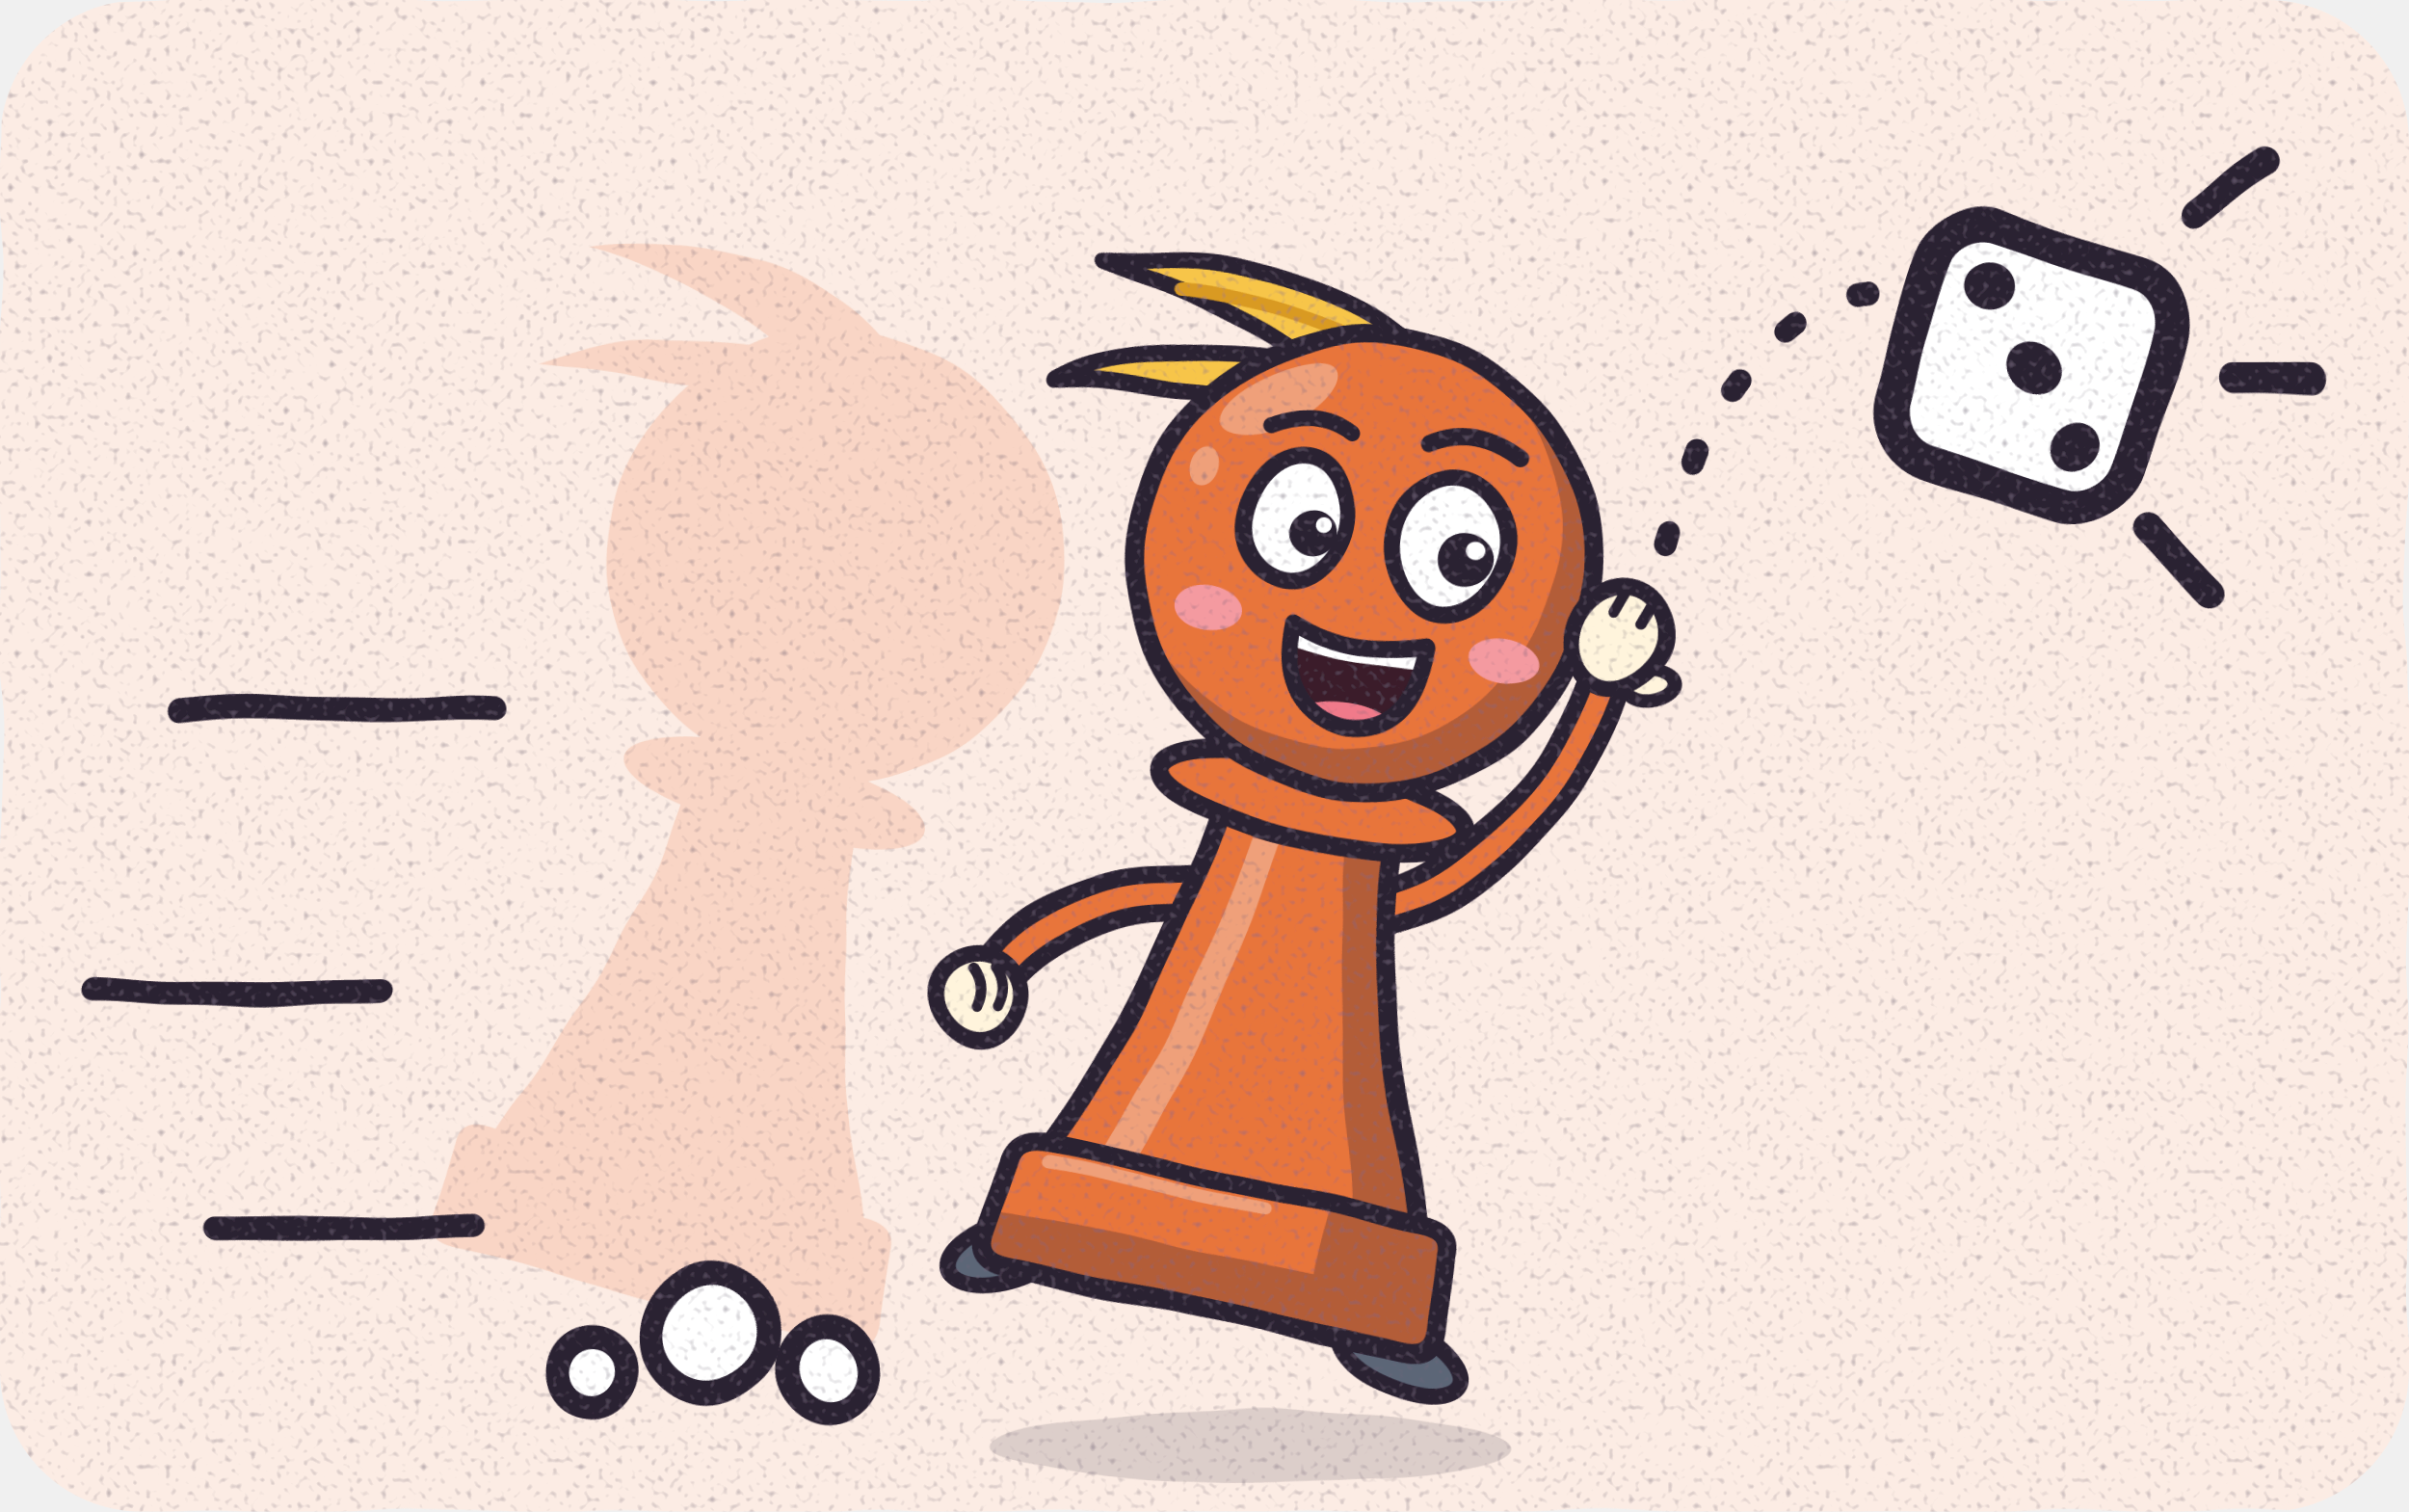
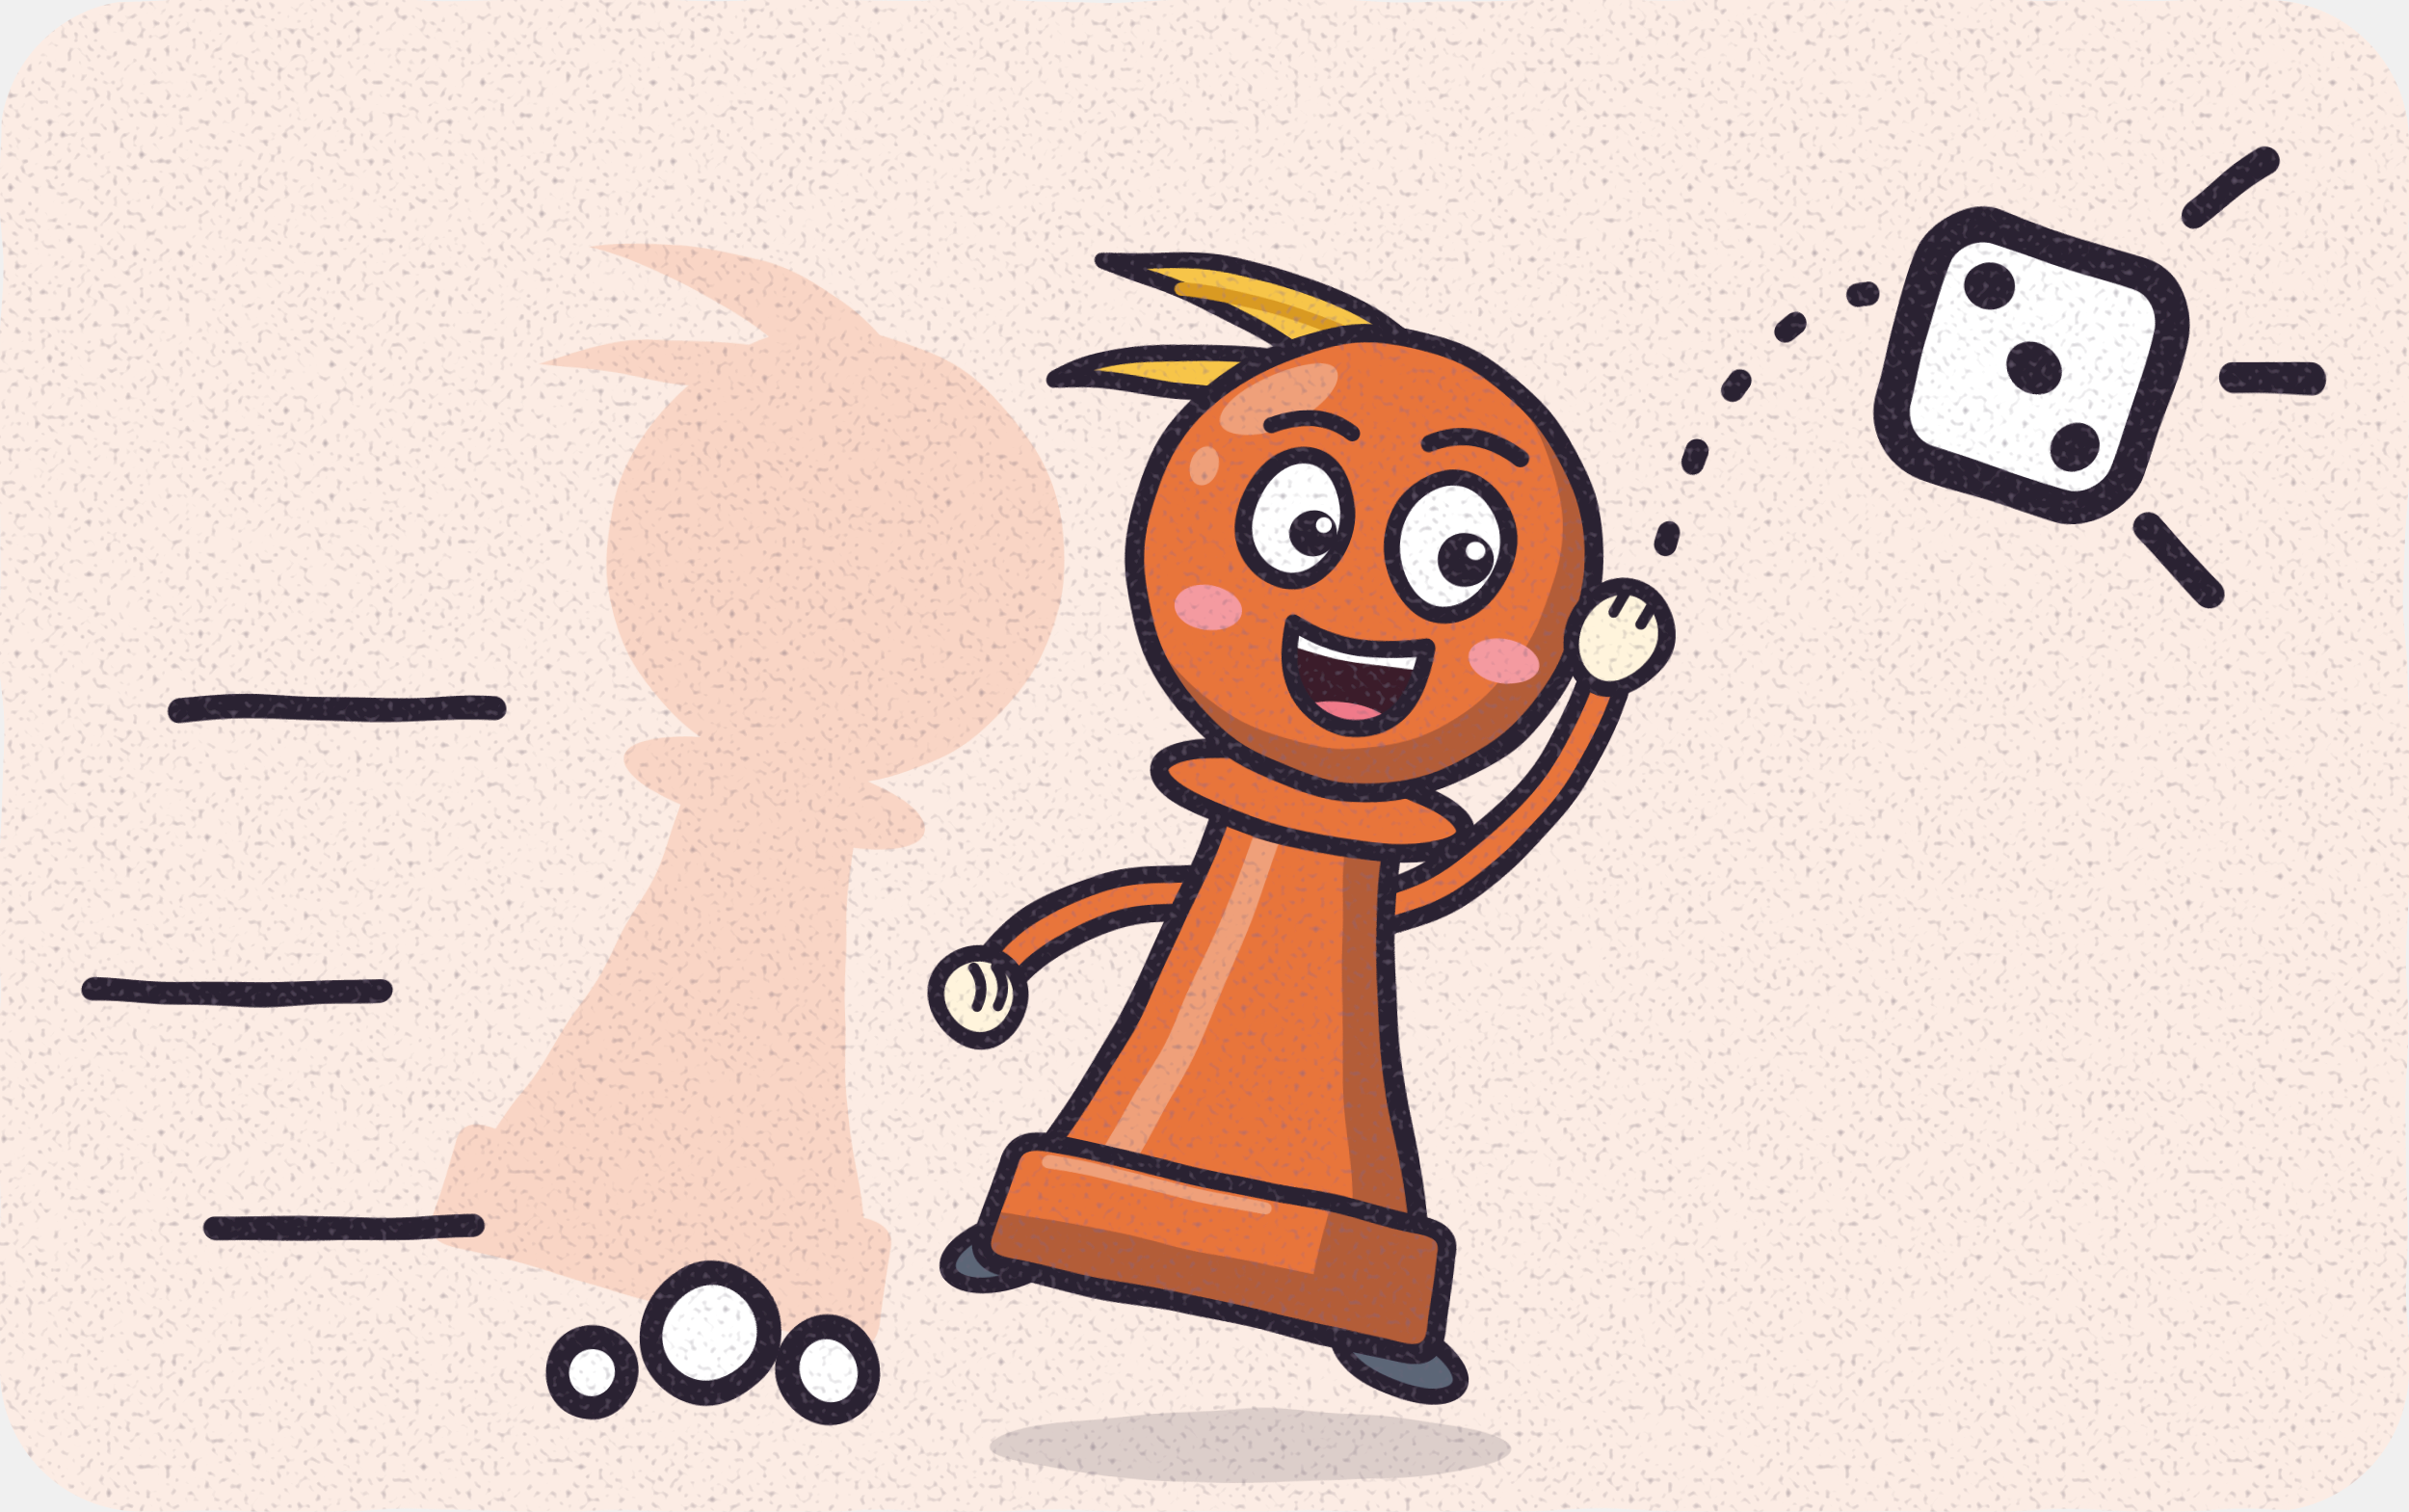
<svg xmlns="http://www.w3.org/2000/svg" viewBox="0 0 408 256" width="408" height="256">
  <defs>
    <filter id="M4-drawn" x="-5%" y="-5%" width="110%" height="110%">
      <feTurbulence type="fractalNoise" baseFrequency="0.035" numOctaves="2" seed="13" result="warp" />
      <feDisplacementMap in="SourceGraphic" in2="warp" scale="3" xChannelSelector="R" yChannelSelector="G" result="wobbly" />
      <feTurbulence type="fractalNoise" baseFrequency="0.9" numOctaves="1" seed="21" result="noise" />
      <feColorMatrix in="noise" type="matrix" values="0 0 0 0 0.17  0 0 0 0 0.13  0 0 0 0 0.2  -2 0 0 0 0.85" result="specks" />
      <feComposite in="specks" in2="wobbly" operator="in" result="grain" />
      <feMerge>
        <feMergeNode in="wobbly" />
        <feMergeNode in="grain" />
      </feMerge>
    </filter>
    <clipPath id="M4-frame">
      <rect width="408" height="256" rx="24" />
    </clipPath>
  </defs>
  <g clip-path="url(#M4-frame)">
    <g filter="url(#M4-drawn)" stroke="#2b2233" stroke-linejoin="round" stroke-linecap="round">
      <rect width="408" height="256" fill="#fcece4" stroke="none" />
      <ellipse cx="212" cy="245" rx="44" ry="6" fill="#2b2233" opacity="0.15" stroke="none" />
      <g transform="translate(110 220) scale(0.46) rotate(14) translate(-200 -450)" fill="#f6c7b1" opacity="0.6" stroke="none">
        <path d="M212 96 C184 68 136 64 84 80 C122 84 150 92 164 100 C136 100 104 108 76 126 C124 120 166 116 198 112 Z" />
        <path d="M168 262 C165 318 142 370 128 410 L272 410 C258 370 235 318 232 262 Z" />
        <path d="M118 412 Q118 402 130 402 L270 402 Q282 402 282 412 L285 438 Q287 450 273 450 L127 450 Q113 450 115 438 Z" />
        <ellipse cx="200" cy="258" rx="58" ry="15" />
        <circle cx="200" cy="168" r="84" />
      </g>
      <g fill="none" stroke-width="4">
        <path d="M30 120 L84 120" />
        <path d="M16 168 L64 168" />
        <path d="M36 208 L80 208" />
      </g>
      <g fill="#ffffff" stroke-width="4">
        <circle cx="140" cy="232" r="7" />
        <circle cx="120" cy="226" r="10" />
        <circle cx="100" cy="232" r="6" />
      </g>
      <path d="M282 92 Q296 46 324 50" fill="none" stroke-width="4" stroke-dasharray="2 12" />
      <path d="M372 36 L384 28 M378 64 L392 64 M364 90 L374 100" fill="none" stroke-width="5" />
      <g transform="rotate(18 344 62)">
        <rect x="323.1" y="41.1" width="41.8" height="41.8" rx="8.55" fill="#ffffff" stroke-width="6" />
        <circle cx="333.55" cy="51.55" r="4.275" fill="#2b2233" stroke="none" />
        <circle cx="344.0" cy="62.0" r="4.275" fill="#2b2233" stroke="none" />
        <circle cx="354.45" cy="72.45" r="4.275" fill="#2b2233" stroke="none" />
      </g>
      <g transform="translate(204 222) scale(0.46) rotate(12) translate(-200 -450)" stroke-width="7">
        <clipPath id="m4-body">
          <path d="M168 262 C165 318 142 370 128 410 L272 410 C258 370 235 318 232 262 Z" />
        </clipPath>
        <clipPath id="m4-base">
          <path d="M118 412 Q118 402 130 402 L270 402 Q282 402 282 412 L285 438 Q287 450 273 450 L127 450 Q113 450 115 438 Z" />
        </clipPath>
        <clipPath id="m4-collar">
          <ellipse cx="200" cy="258" rx="58" ry="15" />
        </clipPath>
        <clipPath id="m4-head">
          <circle cx="200" cy="168" r="84" />
        </clipPath>
        <path d="M178 300 C140 300 112 318 98 346" fill="none" stroke-width="21" />
        <path d="M178 300 C140 300 112 318 98 346" fill="none" stroke="#e8743b" stroke-width="8" />
        <circle cx="94" cy="354" r="16" fill="#fff4dc" stroke-width="6" />
        <path d="M98 342 Q104 348 102 356 M90 344 Q96 350 94 358" fill="none" stroke-width="4" />
        <path d="M222 298 C262 282 288 240 296 196" fill="none" stroke-width="21" />
        <path d="M222 298 C262 282 288 240 296 196" fill="none" stroke="#e8743b" stroke-width="8" />
        <g fill="#5c6677" stroke-width="6">
          <ellipse cx="124" cy="444" rx="22" ry="11" transform="rotate(-30 124 444)" />
          <ellipse cx="274" cy="452" rx="24" ry="11" transform="rotate(10 274 452)" />
        </g>
        <path d="M168 262 C165 318 142 370 128 410 L272 410 C258 370 235 318 232 262 Z" fill="#e8743b" stroke="none" />
        <g clip-path="url(#m4-body)" stroke="none">
          <path d="M214 262 C220 320 238 370 248 410 L300 410 L300 262 Z" fill="#b35d39" />
          <path d="M181 276 C178 320 162 364 150 400 L164 400 C174 366 188 322 191 276 Z" fill="#efa07a" />
        </g>
        <path d="M168 262 C165 318 142 370 128 410 L272 410 C258 370 235 318 232 262 Z" fill="none" />
        <path d="M118 412 Q118 402 130 402 L270 402 Q282 402 282 412 L285 438 Q287 450 273 450 L127 450 Q113 450 115 438 Z" fill="#e8743b" stroke="none" />
        <g clip-path="url(#m4-base)" stroke="none">
          <rect x="80" y="430" width="240" height="30" fill="#b35d39" />
          <rect x="238" y="400" width="80" height="60" fill="#b35d39" />
          <path d="M132 409 L215 409" stroke="#efa07a" stroke-width="5" />
        </g>
        <path d="M118 412 Q118 402 130 402 L270 402 Q282 402 282 412 L285 438 Q287 450 273 450 L127 450 Q113 450 115 438 Z" fill="none" />
        <ellipse cx="200" cy="258" rx="58" ry="15" fill="#e8743b" stroke="none" />
        <path d="M140 262 Q200 290 260 262 L260 280 L140 280 Z" fill="#b35d39" stroke="none" clip-path="url(#m4-collar)" />
        <ellipse cx="200" cy="258" rx="58" ry="15" fill="none" />
        <path d="M212 96 C184 68 136 64 84 80 C122 84 150 92 164 100 C136 100 104 108 76 126 C124 120 166 116 198 112 Z" fill="#f7c548" stroke-width="6" />
        <path d="M196 94 C170 82 142 80 114 84" fill="none" stroke="#d99a22" stroke-width="5" />
        <circle cx="200" cy="168" r="84" fill="#b35d39" stroke="none" />
        <g clip-path="url(#m4-head)" stroke="none">
          <circle cx="190" cy="158" r="80" fill="#e8743b" />
          <ellipse cx="156" cy="116" rx="24" ry="10" transform="rotate(-38 156 116)" fill="#efa07a" />
          <ellipse cx="135" cy="146" rx="5" ry="7" fill="#efa07a" />
        </g>
        <circle cx="200" cy="168" r="84" fill="none" />
        <ellipse cx="148" cy="197" rx="13" ry="8" fill="#f49aa0" stroke="none" />
        <ellipse cx="258" cy="193" rx="13" ry="8" fill="#f49aa0" stroke="none" />
        <path d="M155 126 Q170 116 186 123 M215 120 Q232 110 249 119" fill="none" stroke-width="6" />
        <ellipse cx="172" cy="158" rx="19" ry="24" fill="#ffffff" stroke-width="6" />
        <circle cx="179" cy="162" r="9" fill="#2b2233" stroke="none" />
        <circle cx="182" cy="158" r="3.1" fill="#ffffff" stroke="none" />
        <ellipse cx="230" cy="156" rx="21" ry="26" fill="#ffffff" stroke-width="6" />
        <circle cx="237" cy="160" r="10" fill="#2b2233" stroke="none" />
        <circle cx="240" cy="156" r="3.4" fill="#ffffff" stroke="none" />
        <clipPath id="m4-mouth">
          <path d="M180 196 Q205 204 230 194 Q228 228 205 229 Q183 229 180 196 Z" />
        </clipPath>
        <path d="M180 196 Q205 204 230 194 Q228 228 205 229 Q183 229 180 196 Z" fill="#3a1f2b" stroke="none" />
        <g clip-path="url(#m4-mouth)" stroke="none">
          <path d="M150 150 L260 150 L260 196 Q205 212 150 200 Z" fill="#ffffff" />
          <ellipse cx="207" cy="232" rx="20" ry="12" fill="#f07a8a" />
        </g>
        <path d="M180 196 Q205 204 230 194 Q228 228 205 229 Q183 229 180 196 Z" fill="none" stroke-width="6" />
        <g transform="rotate(15 298 176)">
-           <ellipse cx="317" cy="187" rx="9" ry="6" transform="rotate(-35 317 187)" fill="#fff4dc" stroke-width="5" />
          <ellipse cx="298" cy="176" rx="17" ry="20" fill="#fff4dc" stroke-width="6" />
          <path d="M292 159 L292 168 M303 158 L303 167" fill="none" stroke-width="4" />
        </g>
      </g>
    </g>
  </g>
</svg>
